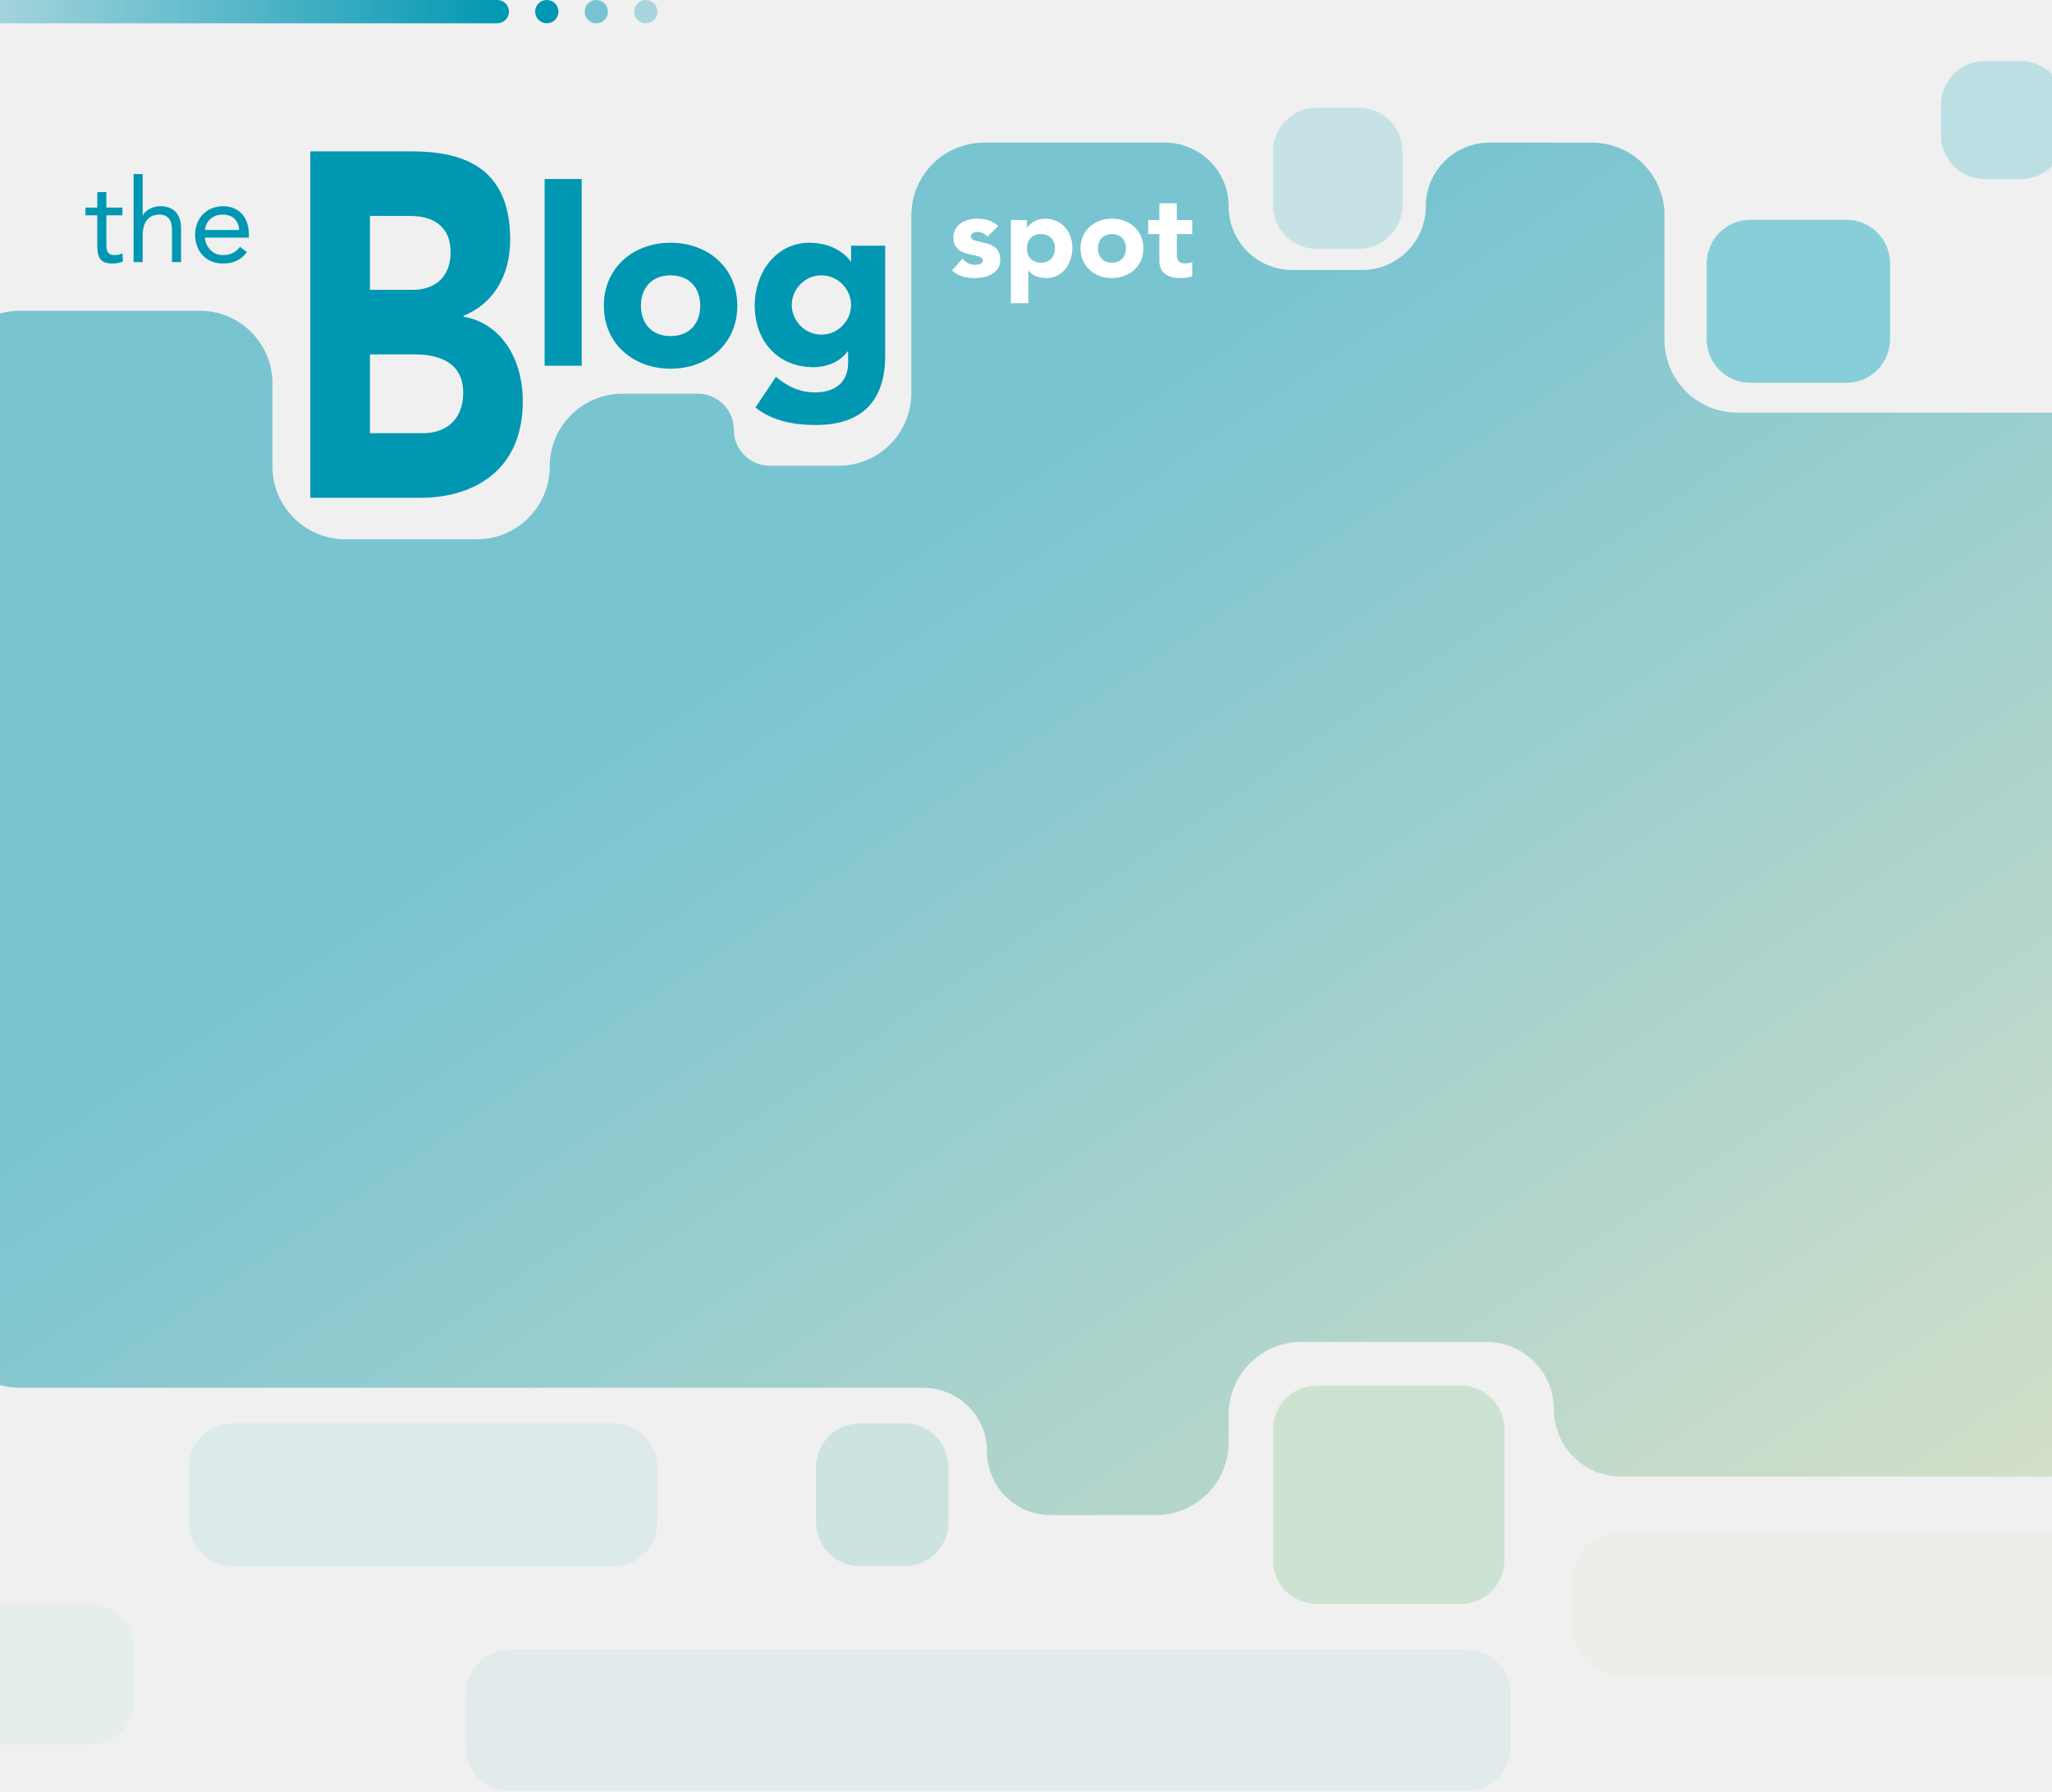
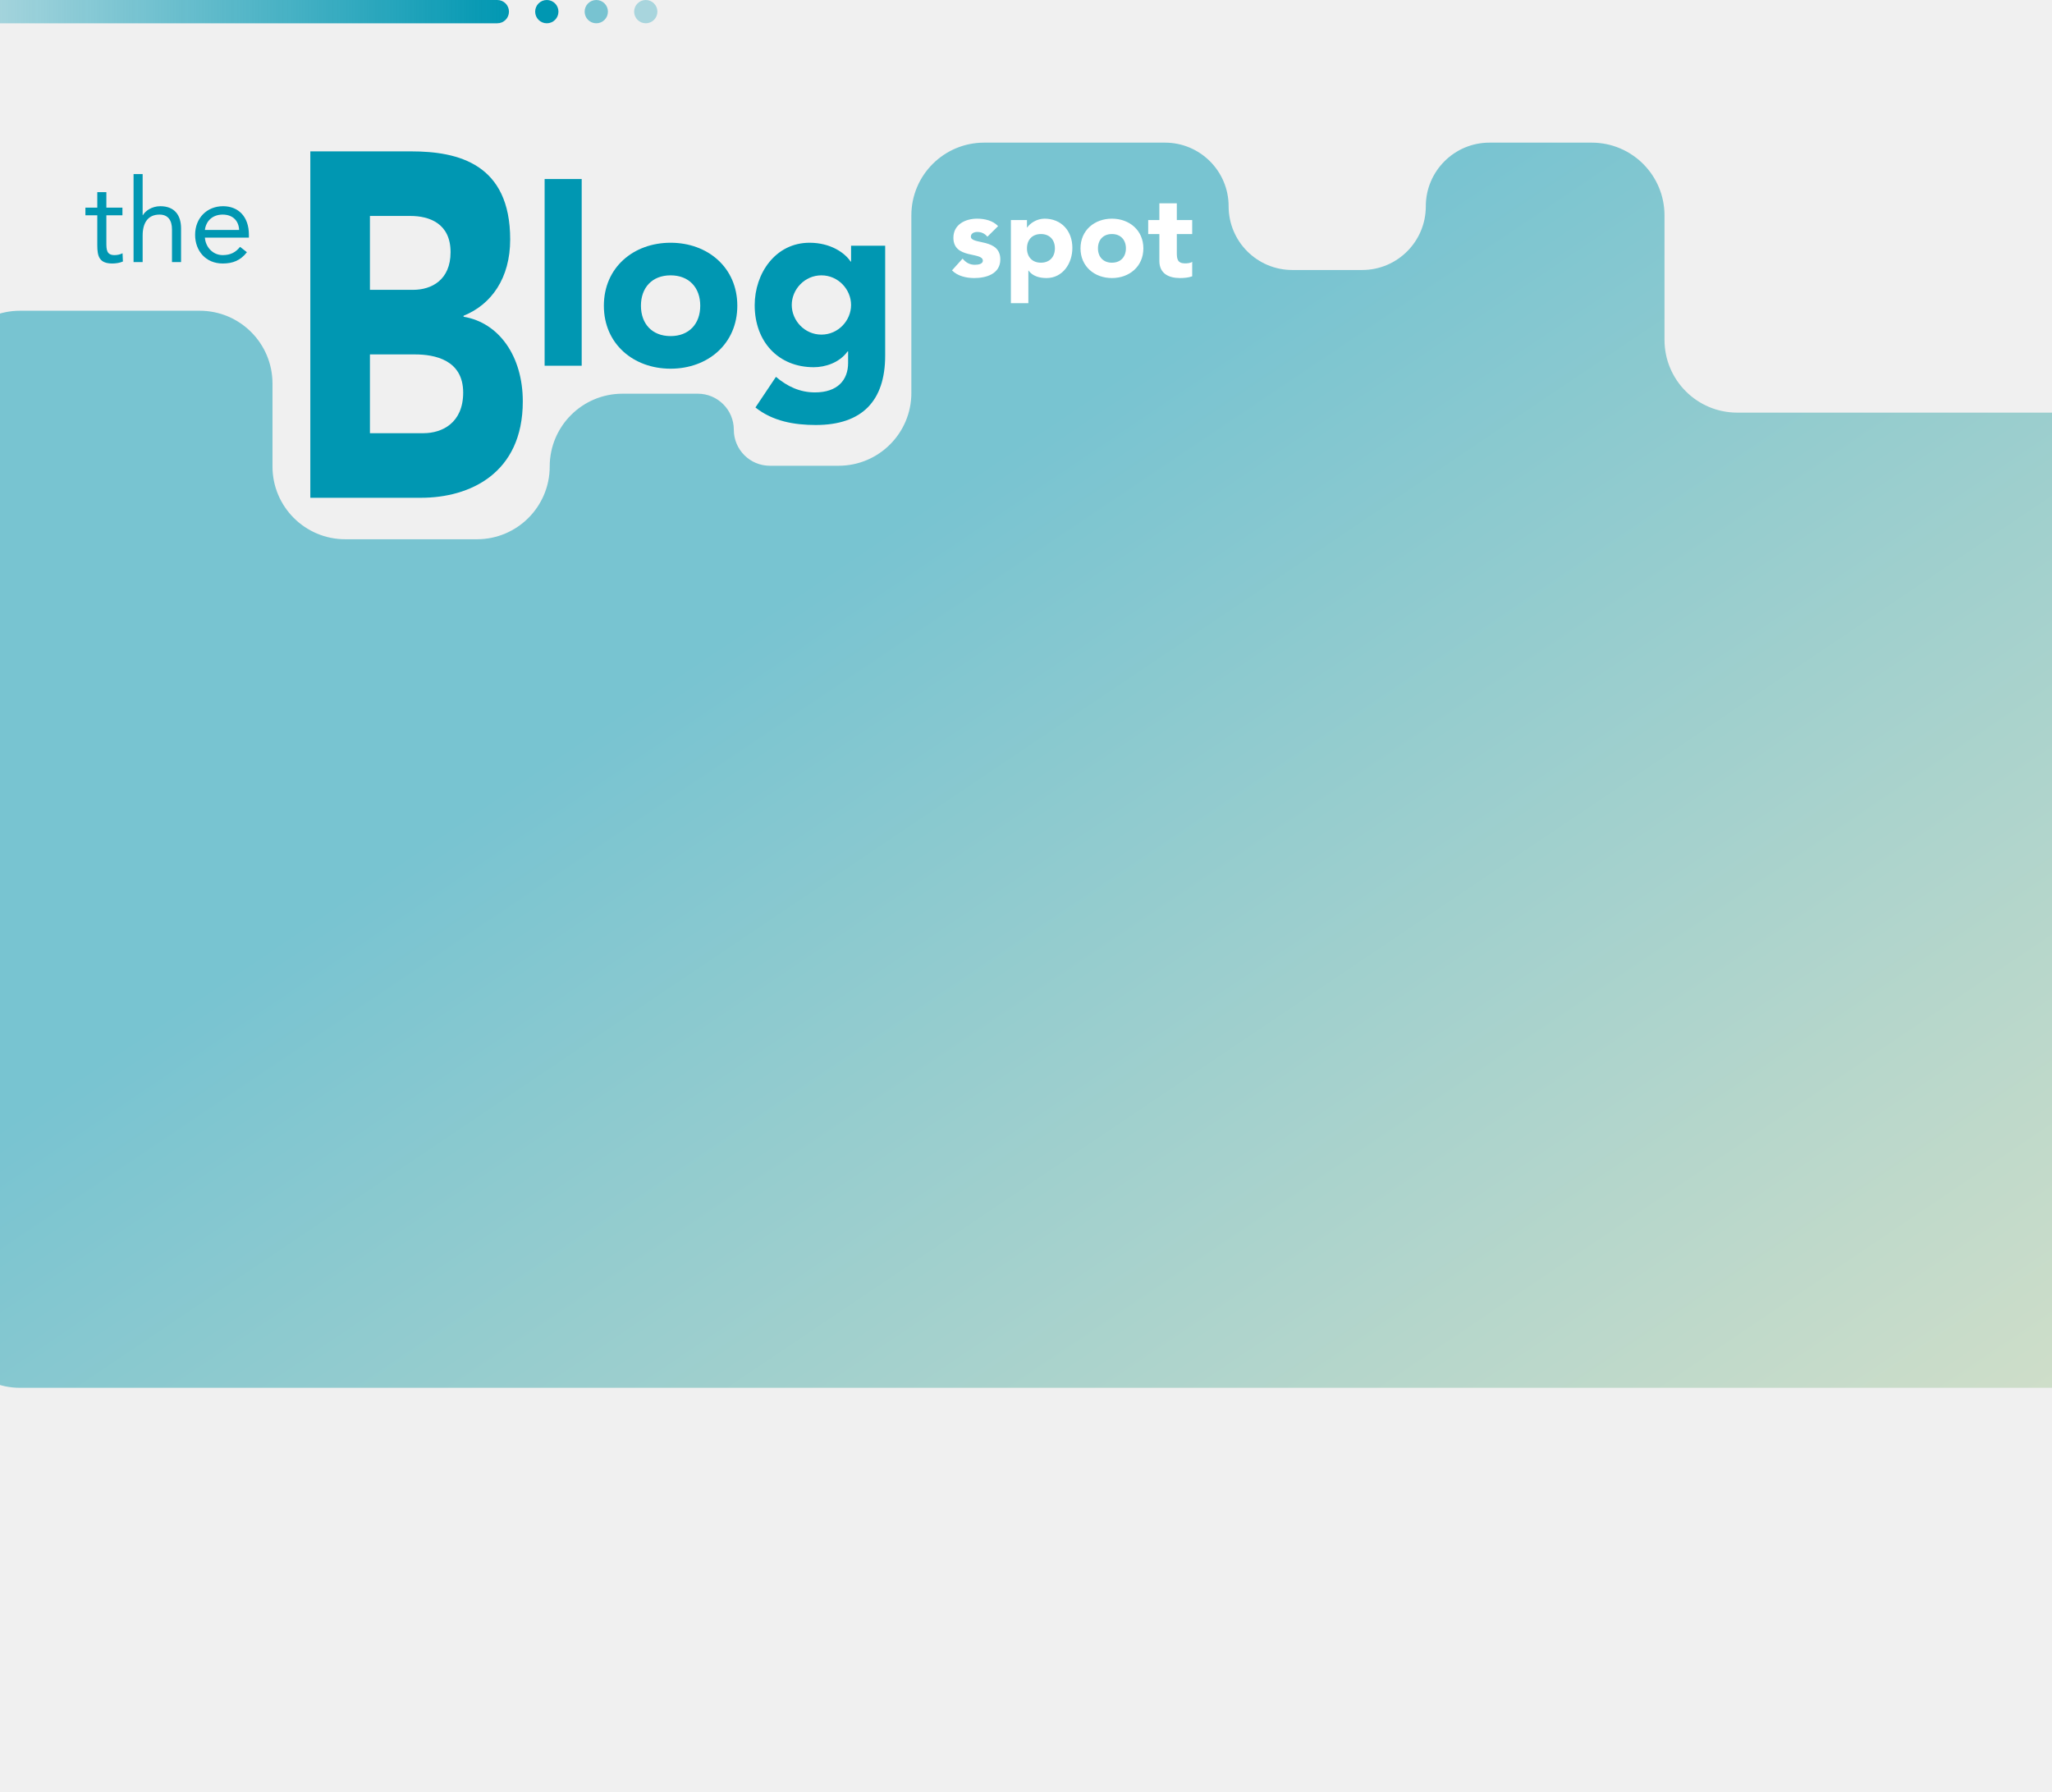
<svg xmlns="http://www.w3.org/2000/svg" width="1512" height="1320" viewBox="0 0 1512 1320" fill="none">
-   <mask id="mask0_721_1411" style="mask-type:alpha" maskUnits="userSpaceOnUse" x="0" y="0" width="1512" height="1320">
+   <mask id="mask0_1520_1692" style="mask-type:alpha" maskUnits="userSpaceOnUse" x="0" y="0" width="1512" height="1320">
    <rect width="1512" height="1320" fill="#D9D9D9" />
  </mask>
-   <g mask="url(#mask0_721_1411)">
-     <path d="M952.217 198.92H1003.69C1029.6 198.92 1050.6 177.915 1050.6 152.005C1050.6 126.094 1071.61 105.09 1097.52 105.09H1172.85C1202.46 105.09 1226.47 129.095 1226.47 158.707V250.392C1226.47 280.004 1250.47 304.009 1280.09 304.009H1533.69H1570.15C1592.07 304.009 1609.83 321.773 1609.83 343.686V1034.27C1609.83 1063.88 1585.82 1087.89 1556.21 1087.89H1377.4H1194.57C1167.18 1087.89 1144.97 1065.69 1144.97 1038.29C1144.97 1010.9 1122.77 988.698 1095.37 988.698H958.919C929.307 988.698 905.302 1012.7 905.302 1042.32V1062.69C905.302 1092.3 881.297 1116.31 851.685 1116.31H774.209C748.298 1116.31 727.294 1095.3 727.294 1069.39C727.294 1043.48 706.289 1022.48 680.379 1022.48H14.723C-14.888 1022.48 -38.894 998.472 -38.894 968.86V282.562C-38.894 252.95 -14.888 228.945 14.723 228.945H147.158C176.769 228.945 200.775 252.95 200.775 282.562V343.686C200.775 373.297 224.78 397.303 254.392 397.303H351.438C381.05 397.303 405.055 373.297 405.055 343.686C405.055 314.074 429.061 290.069 458.672 290.069H514.166C528.824 290.069 540.706 301.951 540.706 316.609C540.706 331.267 552.589 343.149 567.247 343.149H617.915C647.527 343.149 671.532 319.144 671.532 289.532V158.707C671.532 129.095 695.537 105.09 725.149 105.09H858.387C884.298 105.09 905.302 126.094 905.302 152.005C905.302 177.915 926.307 198.92 952.217 198.92Z" fill="url(#paint0_linear_721_1411)" fill-opacity="0.5" />
-     <path d="M90.216 152.953V158.615H78.378V178.689C78.378 183.837 78.464 187.954 84.383 187.954C86.356 187.954 88.501 187.525 90.302 186.582L90.56 192.673C88.243 193.702 85.241 194.131 82.753 194.131C73.231 194.131 71.686 188.984 71.686 180.662V158.615H62.936V152.953H71.686V141.543H78.378V152.953H90.216ZM98.415 193.102V128.246H105.106V158.529H105.278C107.079 155.355 111.883 151.924 118.146 151.924C128.697 151.924 133.416 158.615 133.416 168.309V193.102H126.724V168.995C126.724 162.304 123.808 158.1 117.545 158.1C108.881 158.1 105.106 164.363 105.106 173.542V193.102H98.415ZM176.881 181.863L181.943 185.81C177.224 191.901 171.562 194.131 164.099 194.131C151.488 194.131 143.767 184.694 143.767 173.027C143.767 160.588 152.517 151.924 164.356 151.924C175.68 151.924 183.401 159.645 183.401 172.942V175.086H150.973C151.488 182.035 156.807 187.954 164.099 187.954C169.847 187.954 173.707 185.895 176.881 181.863ZM150.973 169.424H176.195C175.937 162.647 171.476 158.1 164.099 158.1C156.721 158.1 151.831 162.647 150.973 169.424Z" fill="#0097B2" />
-     <path d="M735.443 166.596L727.551 174.403C725.663 172.087 723.176 170.886 720.087 170.886C717.943 170.886 715.369 171.829 715.369 174.317C715.369 180.494 737.073 175.261 737.073 191.132C737.073 201.769 726.779 204.858 717.857 204.858C712.023 204.858 705.589 203.399 701.471 199.196L709.278 190.531C711.68 193.448 714.511 195.078 718.372 195.078C721.288 195.078 724.205 194.306 724.205 192.075C724.205 185.384 702.501 191.046 702.501 175.175C702.501 165.395 711.251 161.106 720.002 161.106C725.492 161.106 731.583 162.479 735.443 166.596ZM744.87 223.388V162.136H756.709V167.626H756.881C758.854 164.623 763.829 161.106 769.663 161.106C782.016 161.106 790.166 170.028 790.166 182.639C790.166 194.22 782.96 204.858 771.121 204.858C765.803 204.858 760.827 203.399 757.91 199.367H757.739V223.388H744.87ZM756.709 182.982C756.709 189.244 760.57 193.534 767.004 193.534C773.438 193.534 777.298 189.244 777.298 182.982C777.298 176.719 773.438 172.43 767.004 172.43C760.57 172.43 756.709 176.719 756.709 182.982ZM796.161 182.982C796.161 169.685 806.456 161.106 819.324 161.106C832.192 161.106 842.486 169.685 842.486 182.982C842.486 196.279 832.192 204.858 819.324 204.858C806.456 204.858 796.161 196.279 796.161 182.982ZM809.029 182.982C809.029 189.244 812.89 193.534 819.324 193.534C825.758 193.534 829.618 189.244 829.618 182.982C829.618 176.719 825.758 172.43 819.324 172.43C812.89 172.43 809.029 176.719 809.029 182.982ZM878.461 162.136V172.43H867.137V186.328C867.137 190.788 867.652 194.048 873.228 194.048C874.601 194.048 877.346 193.877 878.461 192.847V203.571C875.63 204.6 872.456 204.858 869.454 204.858C860.875 204.858 854.269 201.34 854.269 192.247V172.43H846.034V162.136H854.269V149.782H867.137V162.136H878.461Z" fill="white" />
-     <path d="M228.655 366.74V111.523H302.994C337.911 111.523 375.925 120.896 375.925 176.409C375.925 204.887 362.127 224.352 341.571 232.643V233.364C367.759 237.69 385.217 262.563 385.217 295.727C385.217 349.077 345.795 366.74 310.315 366.74H228.655ZM272.583 159.106V213.538H304.402C317.918 213.538 331.997 206.329 331.997 185.781C331.997 164.513 316.228 159.106 302.431 159.106H272.583ZM272.583 261.121V319.158H312.005C325.802 319.158 341.29 311.588 341.29 289.238C341.29 265.086 320.171 261.121 305.81 261.121H272.583Z" fill="#0097B2" />
-     <path d="M401.302 269.455V131.898H428.614V269.455H401.302Z" fill="#0097B2" />
-     <path d="M444.959 225.241C444.959 197.038 466.808 178.842 494.12 178.842C521.432 178.842 543.282 197.038 543.282 225.241C543.282 253.443 521.432 271.639 494.12 271.639C466.808 271.639 444.959 253.443 444.959 225.241ZM472.271 225.241C472.271 238.523 480.464 247.621 494.12 247.621C507.776 247.621 515.97 238.523 515.97 225.241C515.97 211.958 507.776 202.86 494.12 202.86C480.464 202.86 472.271 211.958 472.271 225.241Z" fill="#0097B2" />
-     <path d="M652.23 181.026V261.995C652.23 295.293 635.296 313.124 601.065 313.124C585.407 313.124 569.383 310.395 556.638 300.205L571.751 277.643C580.126 284.739 589.412 289.106 600.519 289.106C617.088 289.106 624.918 280.008 624.918 267.454V258.902H624.554C618.363 267.454 607.802 270.547 599.609 270.547C573.389 270.547 556.092 251.624 556.092 224.877C556.092 201.405 571.386 178.842 596.513 178.842C611.99 178.842 622.551 186.302 626.739 192.671H627.103V181.026H652.23ZM583.404 224.695C583.404 236.158 592.872 246.529 605.253 246.529C617.635 246.529 627.103 236.158 627.103 224.695C627.103 213.232 617.635 202.86 605.253 202.86C592.872 202.86 583.404 213.232 583.404 224.695Z" fill="#0097B2" />
-     <rect x="375.03" y="17.156" width="386.043" height="17.157" rx="8.579" transform="rotate(180 375.03 17.1562)" fill="url(#paint1_linear_721_1411)" />
-     <circle cx="402.911" cy="8.578" r="8.579" transform="rotate(180 402.911 8.57753)" fill="#0097B2" />
-     <circle cx="439.37" cy="8.578" r="8.579" transform="rotate(180 439.37 8.57753)" fill="#0097B2" fill-opacity="0.5" />
-     <circle cx="475.83" cy="8.578" r="8.579" transform="rotate(180 475.83 8.57753)" fill="#0097B2" fill-opacity="0.3" />
-     <rect x="1257.57" y="161.926" width="135.115" height="120.102" rx="32.17" fill="#88CED8" />
-     <rect x="938.009" y="1020.87" width="170.502" height="160.851" rx="32.17" fill="#CDE3D1" />
-     <rect x="601.294" y="1048.75" width="97.583" height="105.089" rx="32.17" fill="#A8D7D5" fill-opacity="0.5" />
-     <rect x="139.115" y="1048.75" width="345.294" height="105.089" rx="32.17" fill="#95D2D6" fill-opacity="0.2" />
-     <rect x="938.009" y="79.356" width="95.438" height="104.017" rx="32.17" fill="#88CED8" fill-opacity="0.4" />
-     <rect x="1430.21" y="45.039" width="91.149" height="86.86" rx="32.17" fill="#88CED8" fill-opacity="0.5" />
-     <rect x="343.125" y="1215.6" width="770.175" height="103.95" rx="32.586" fill="#95D2D6" fill-opacity="0.15" />
-     <rect x="1159" y="1129.6" width="467.775" height="103.95" rx="32.586" fill="#DFE8CF" fill-opacity="0.2" />
-     <rect x="-114" y="1181.6" width="212.625" height="103.95" rx="32.586" fill="#95D2D6" fill-opacity="0.1" />
+   <g mask="url(#mask0_1520_1692)">
+     <path d="M952.217 198.922H1003.69C1029.6 198.922 1050.6 177.917 1050.6 152.007C1050.6 126.096 1071.61 105.092 1097.52 105.092H1172.85C1202.46 105.092 1226.47 129.097 1226.47 158.709V250.394C1226.47 280.006 1250.47 304.011 1280.09 304.011H1533.69H1570.15C1592.07 304.011 1609.83 321.775 1609.83 343.688V968.862C1609.83 998.474 1585.82 1022.48 1556.21 1022.48H14.723C-14.888 1022.48 -38.894 998.474 -38.894 968.862V282.564C-38.894 252.952 -14.888 228.947 14.723 228.947H147.158C176.769 228.947 200.775 252.952 200.775 282.564V343.688C200.775 373.299 224.78 397.305 254.392 397.305H351.438C381.05 397.305 405.055 373.299 405.055 343.688C405.055 314.076 429.061 290.071 458.672 290.071H514.166C528.824 290.071 540.706 301.953 540.706 316.611C540.706 331.269 552.589 343.151 567.247 343.151H617.915C647.527 343.151 671.532 319.146 671.532 289.534V158.709C671.532 129.097 695.537 105.092 725.149 105.092H858.387C884.298 105.092 905.302 126.096 905.302 152.007C905.302 177.917 926.307 198.922 952.217 198.922Z" fill="url(#paint0_linear_1520_1692)" fill-opacity="0.5" />
+     <path d="M90.216 152.955V158.617H78.377V178.691C78.377 183.838 78.463 187.956 84.382 187.956C86.356 187.956 88.5 187.527 90.302 186.584L90.559 192.675C88.243 193.704 85.24 194.133 82.753 194.133C73.23 194.133 71.686 188.986 71.686 180.664V158.617H62.936V152.955H71.686V141.545H78.377V152.955H90.216ZM98.414 193.104V128.248H105.105V158.531H105.277C107.079 155.357 111.883 151.926 118.145 151.926C128.697 151.926 133.415 158.617 133.415 168.311V193.104H126.724V168.997C126.724 162.306 123.807 158.102 117.545 158.102C108.88 158.102 105.105 164.365 105.105 173.544V193.104H98.414ZM176.881 181.865L181.942 185.812C177.224 191.902 171.562 194.133 164.098 194.133C151.488 194.133 143.767 184.696 143.767 173.029C143.767 160.59 152.517 151.926 164.356 151.926C175.68 151.926 183.4 159.646 183.4 172.944V175.088H150.973C151.488 182.037 156.806 187.956 164.098 187.956C169.846 187.956 173.706 185.897 176.881 181.865ZM150.973 169.426H176.194C175.937 162.649 171.476 158.102 164.098 158.102C156.721 158.102 151.831 162.649 150.973 169.426Z" fill="#0097B2" />
+     <path d="M735.443 166.598L727.551 174.405C725.663 172.089 723.176 170.888 720.087 170.888C717.943 170.888 715.369 171.831 715.369 174.319C715.369 180.496 737.073 175.263 737.073 191.134C737.073 201.771 726.779 204.86 717.857 204.86C712.023 204.86 705.589 203.401 701.471 199.198L709.278 190.533C711.68 193.45 714.511 195.08 718.372 195.08C721.288 195.08 724.205 194.308 724.205 192.077C724.205 185.386 702.501 191.048 702.501 175.177C702.501 165.397 711.251 161.108 720.002 161.108C725.492 161.108 731.583 162.481 735.443 166.598ZM744.87 223.39V162.137H756.709V167.628H756.881C758.854 164.625 763.829 161.108 769.663 161.108C782.016 161.108 790.166 170.03 790.166 182.641C790.166 194.222 782.96 204.86 771.121 204.86C765.803 204.86 760.827 203.401 757.91 199.369H757.739V223.39H744.87ZM756.709 182.984C756.709 189.246 760.57 193.536 767.004 193.536C773.438 193.536 777.298 189.246 777.298 182.984C777.298 176.721 773.438 172.432 767.004 172.432C760.57 172.432 756.709 176.721 756.709 182.984ZM796.161 182.984C796.161 169.687 806.456 161.108 819.324 161.108C832.192 161.108 842.486 169.687 842.486 182.984C842.486 196.281 832.192 204.86 819.324 204.86C806.456 204.86 796.161 196.281 796.161 182.984ZM809.029 182.984C809.029 189.246 812.89 193.536 819.324 193.536C825.758 193.536 829.618 189.246 829.618 182.984C829.618 176.721 825.758 172.432 819.324 172.432C812.89 172.432 809.029 176.721 809.029 182.984ZM878.461 162.137V172.432H867.137V186.329C867.137 190.79 867.652 194.05 873.228 194.05C874.601 194.05 877.346 193.879 878.461 192.849V203.573C875.63 204.602 872.456 204.86 869.454 204.86C860.875 204.86 854.269 201.342 854.269 192.249V172.432H846.034V162.137H854.269V149.784H867.137V162.137H878.461Z" fill="white" />
+     <path d="M228.655 366.742V111.525H302.994C337.911 111.525 375.925 120.898 375.925 176.411C375.925 204.889 362.127 224.354 341.571 232.645V233.366C367.759 237.692 385.217 262.565 385.217 295.729C385.217 349.079 345.795 366.742 310.315 366.742H228.655ZM272.583 159.108V213.54H304.402C317.918 213.54 331.997 206.331 331.997 185.783C331.997 164.515 316.228 159.108 302.431 159.108H272.583ZM272.583 261.123V319.16H312.005C325.802 319.16 341.29 311.59 341.29 289.24C341.29 265.088 320.171 261.123 305.81 261.123H272.583Z" fill="#0097B2" />
+     <path d="M401.303 269.457V131.9H428.615V269.457H401.303Z" fill="#0097B2" />
+     <path d="M444.959 225.242C444.959 197.04 466.809 178.844 494.121 178.844C521.433 178.844 543.283 197.04 543.283 225.242C543.283 253.445 521.433 271.641 494.121 271.641C466.809 271.641 444.959 253.445 444.959 225.242ZM472.271 225.242C472.271 238.525 480.465 247.623 494.121 247.623C507.777 247.623 515.971 238.525 515.971 225.242C515.971 211.96 507.777 202.862 494.121 202.862C480.465 202.862 472.271 211.96 472.271 225.242Z" fill="#0097B2" />
+     <path d="M652.23 181.028V261.997C652.23 295.295 635.297 313.126 601.066 313.126C585.407 313.126 569.384 310.397 556.638 300.207L571.751 277.645C580.127 284.741 589.413 289.108 600.52 289.108C617.089 289.108 624.918 280.01 624.918 267.456V258.904H624.554C618.364 267.456 607.803 270.549 599.609 270.549C573.39 270.549 556.092 251.626 556.092 224.879C556.092 201.407 571.387 178.844 596.514 178.844C611.991 178.844 622.551 186.304 626.739 192.673H627.103V181.028H652.23ZM583.404 224.697C583.404 236.16 592.872 246.531 605.254 246.531C617.635 246.531 627.103 236.16 627.103 224.697C627.103 213.234 617.635 202.862 605.254 202.862C592.872 202.862 583.404 213.234 583.404 224.697Z" fill="#0097B2" />
+     <rect x="375.029" y="17.158" width="386.043" height="17.157" rx="8.579" transform="rotate(180 375.029 17.1582)" fill="url(#paint1_linear_1520_1692)" />
+     <circle cx="402.911" cy="8.579" r="8.579" transform="rotate(180 402.911 8.57948)" fill="#0097B2" />
+     <circle cx="439.37" cy="8.579" r="8.579" transform="rotate(180 439.37 8.57948)" fill="#0097B2" fill-opacity="0.5" />
+     <circle cx="475.829" cy="8.579" r="8.579" transform="rotate(180 475.829 8.57948)" fill="#0097B2" fill-opacity="0.3" />
  </g>
  <defs>
-     <linearGradient id="paint0_linear_721_1411" x1="723.541" y1="341.541" x2="1344.43" y2="1263.75" gradientUnits="userSpaceOnUse">
+     <linearGradient id="paint0_linear_1520_1692" x1="723.541" y1="341.542" x2="1344.42" y2="1263.75" gradientUnits="userSpaceOnUse">
      <stop stop-color="#0097B2" />
      <stop offset="1" stop-color="#BFD1A0" />
    </linearGradient>
-     <linearGradient id="paint1_linear_721_1411" x1="375.03" y1="25.735" x2="761.072" y2="25.735" gradientUnits="userSpaceOnUse">
+     <linearGradient id="paint1_linear_1520_1692" x1="375.029" y1="25.737" x2="761.072" y2="25.737" gradientUnits="userSpaceOnUse">
      <stop stop-color="#0097B2" />
      <stop offset="1" stop-color="#0097B2" stop-opacity="0.3" />
    </linearGradient>
  </defs>
</svg>
